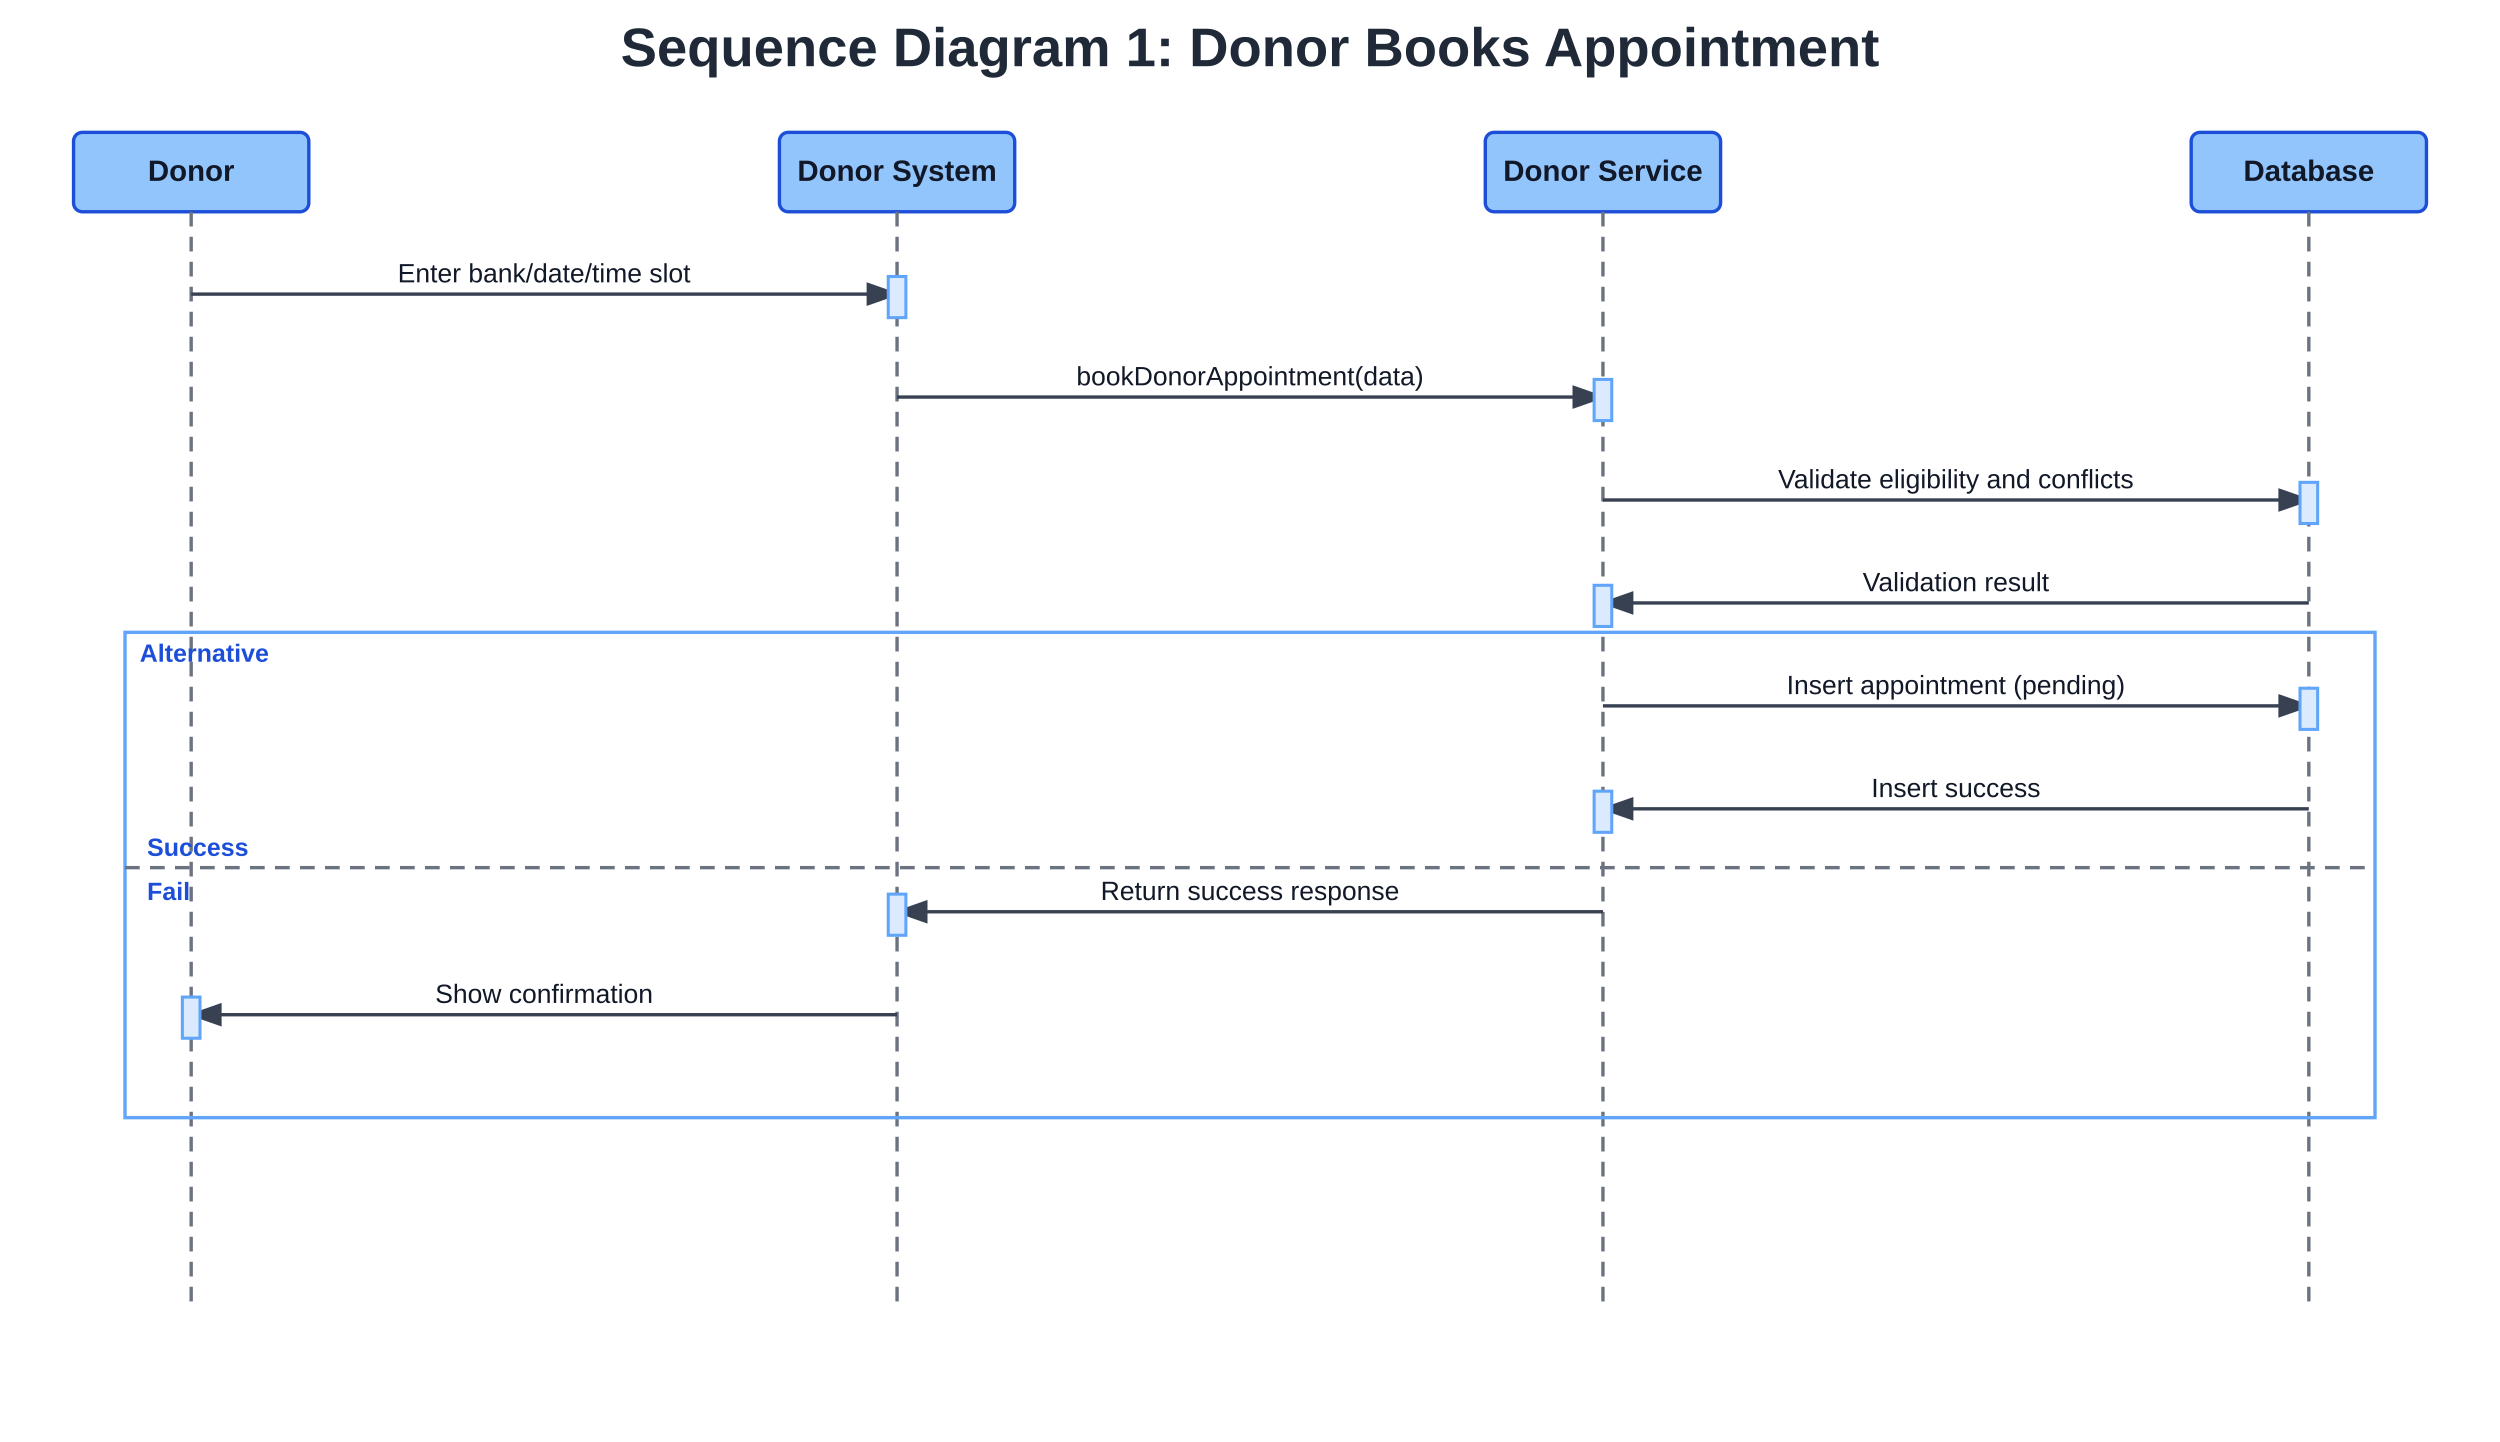
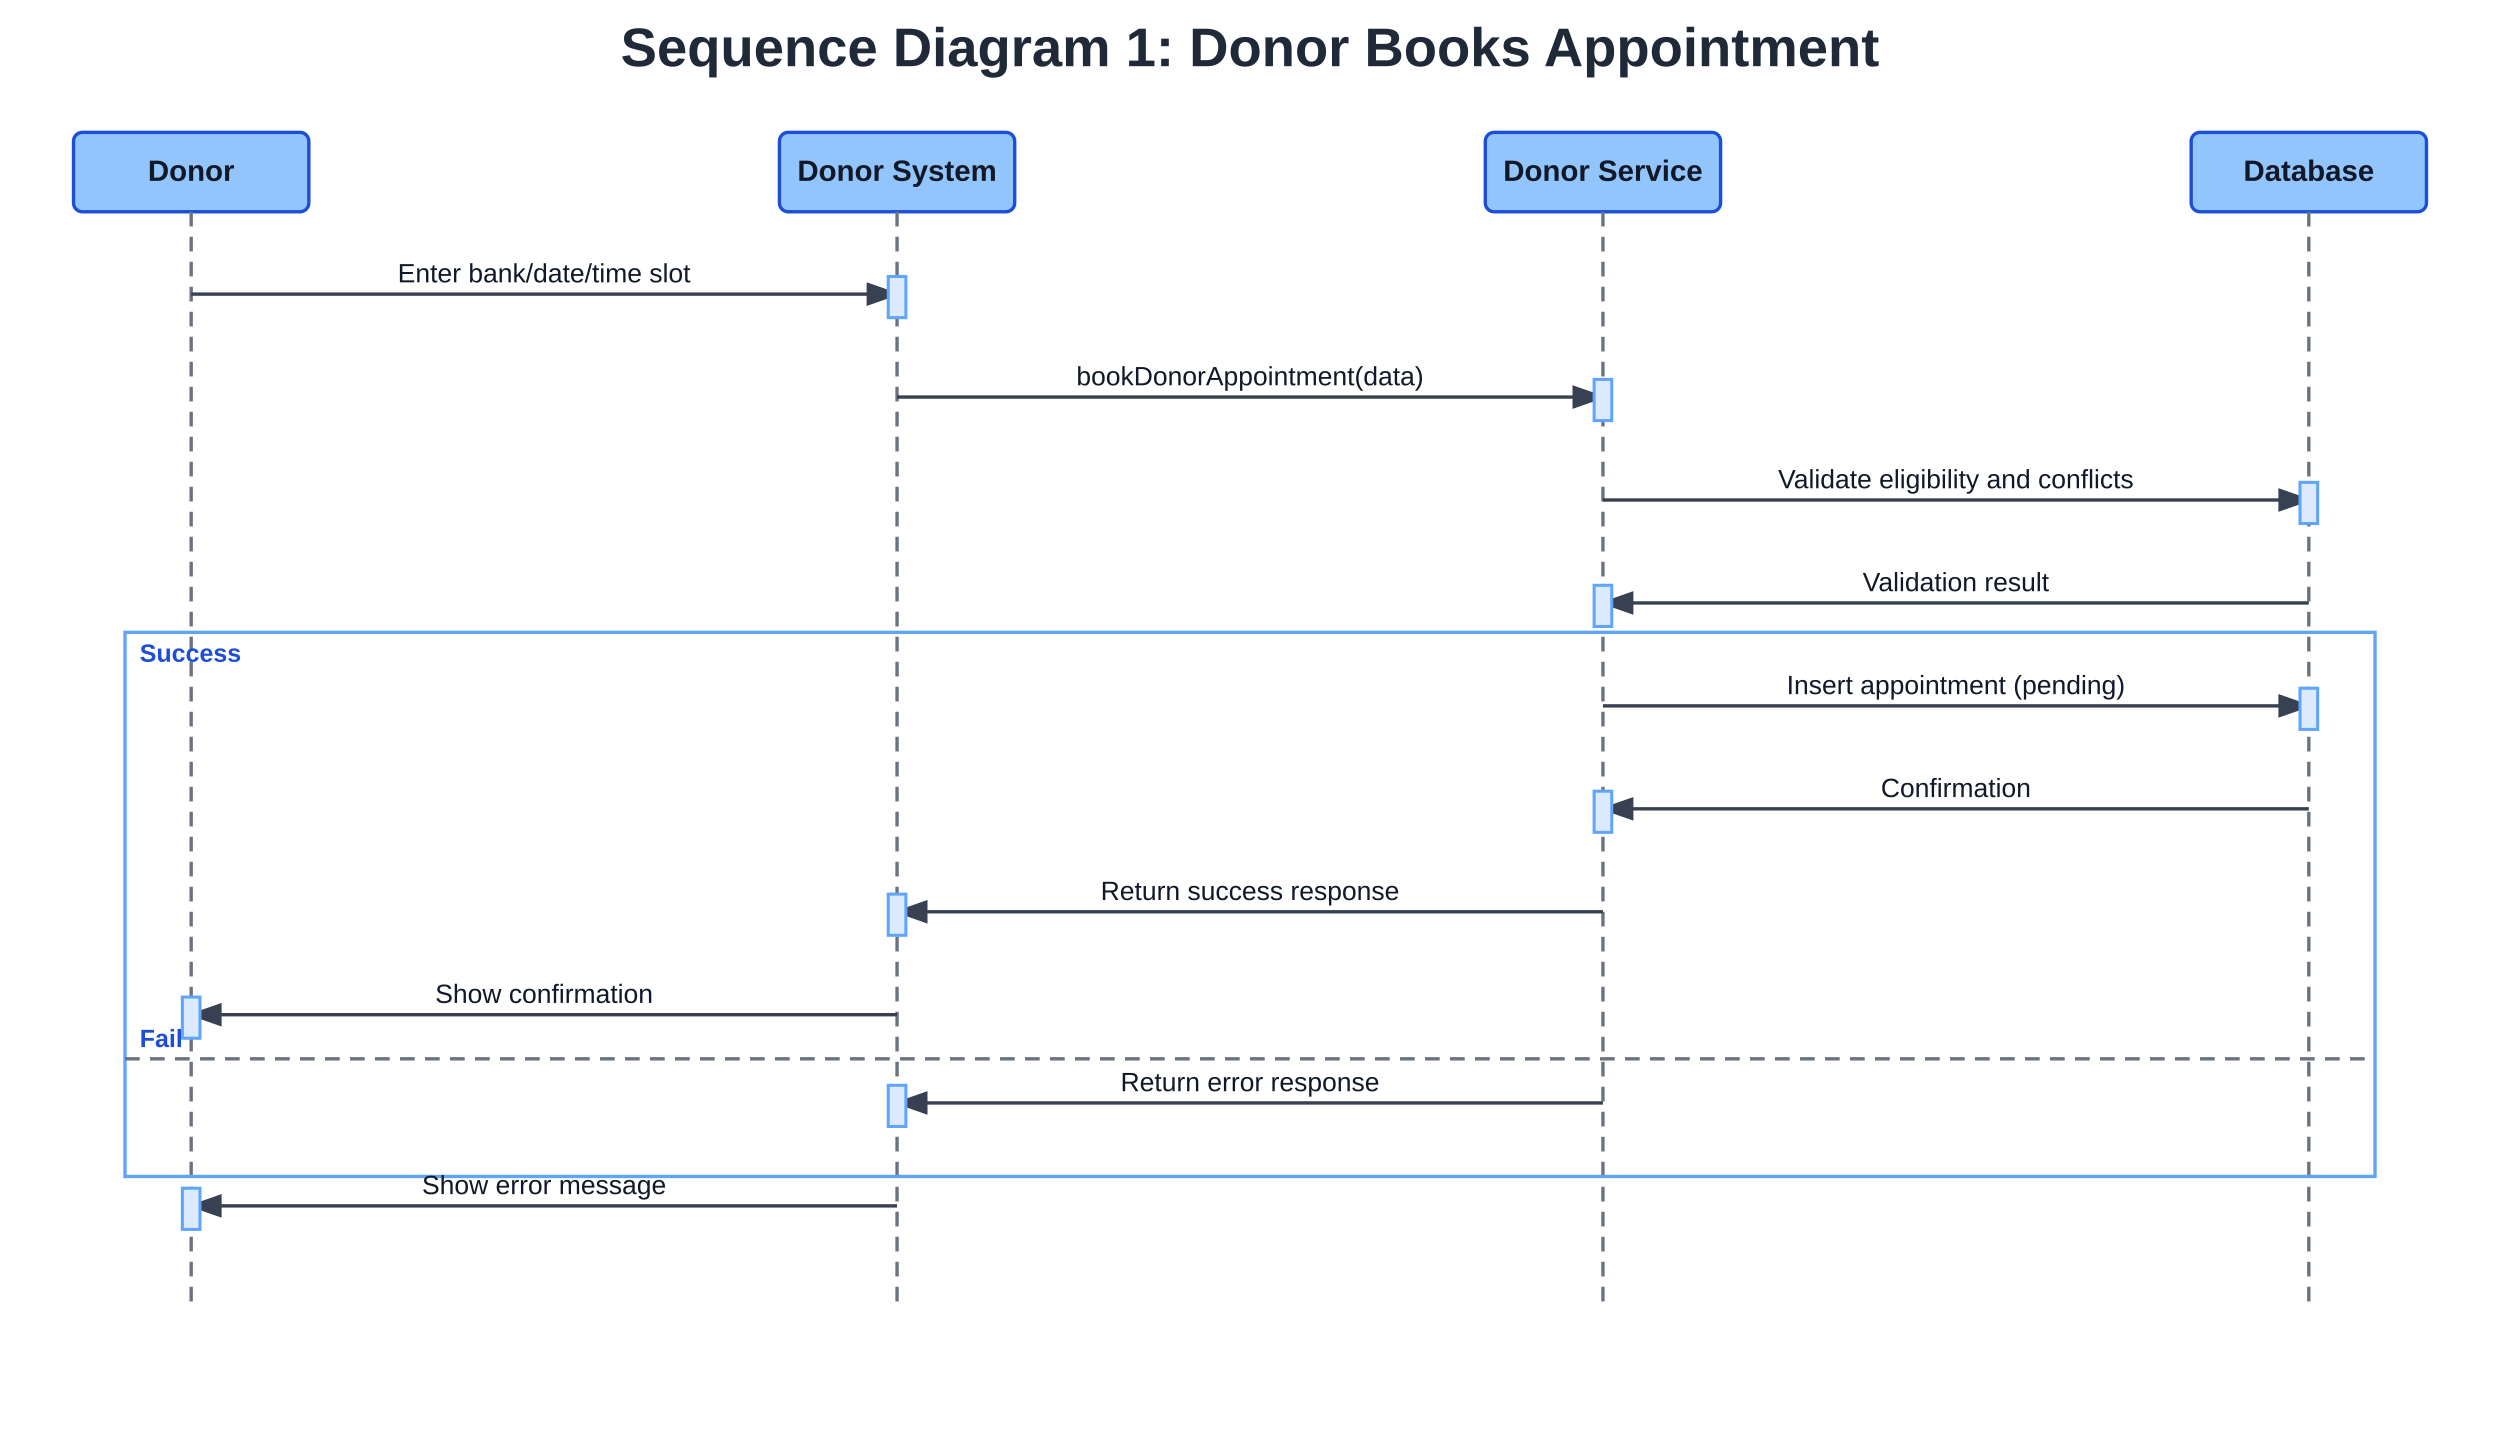
<svg xmlns="http://www.w3.org/2000/svg" width="1700" height="980" viewBox="0 0 1700 980">
  <defs>
    <style>.t{font:700 37px Arial;fill:#1f2937}.a{font:600 20px Arial;fill:#111827}.m{font:500 18px Arial;fill:#111827}.box{fill:#93c5fd;stroke:#1d4ed8;stroke-width:2.3;rx:6}.life{stroke:#6b7280;stroke-width:2.3;stroke-dasharray:10 7}.arr{stroke:#374151;stroke-width:2.3;fill:none;marker-end:url(#ah)}.act{fill:#dbeafe;stroke:#60a5fa;stroke-width:2.07}.alt{fill:none;stroke:#60a5fa;stroke-width:2.3}.altlbl{font:700 17px Arial;fill:#1d4ed8}</style>
    <marker id="ah" markerWidth="10" markerHeight="7" refX="9" refY="3.5" orient="auto">
      <polygon points="0 0,10 3.5,0 7" fill="#374151" />
    </marker>
  </defs>
  <text x="850" y="45" text-anchor="middle" class="t">Sequence Diagram 1: Donor Books Appointment</text>
  <rect x="50" y="90" width="160" height="54" class="box" />
  <text x="130" y="123" text-anchor="middle" class="a">Donor</text>
  <line x1="130" y1="144" x2="130" y2="890" class="life" />
  <rect x="530" y="90" width="160" height="54" class="box" />
  <text x="610" y="123" text-anchor="middle" class="a">Donor System</text>
  <line x1="610" y1="144" x2="610" y2="890" class="life" />
  <rect x="1010" y="90" width="160" height="54" class="box" />
  <text x="1090" y="123" text-anchor="middle" class="a">Donor Service</text>
  <line x1="1090" y1="144" x2="1090" y2="890" class="life" />
  <rect x="1490" y="90" width="160" height="54" class="box" />
  <text x="1570" y="123" text-anchor="middle" class="a">Database</text>
  <line x1="1570" y1="144" x2="1570" y2="890" class="life" />
  <line x1="130" y1="200" x2="610" y2="200" class="arr" />
  <text x="370" y="192" text-anchor="middle" class="m">Enter bank/date/time slot</text>
  <rect x="604" y="188" width="12" height="28" class="act" />
  <line x1="610" y1="270" x2="1090" y2="270" class="arr" />
  <text x="850" y="262" text-anchor="middle" class="m">bookDonorAppointment(data)</text>
  <rect x="1084" y="258" width="12" height="28" class="act" />
  <line x1="1090" y1="340" x2="1570" y2="340" class="arr" />
  <text x="1330" y="332" text-anchor="middle" class="m">Validate eligibility and conflicts</text>
  <rect x="1564" y="328" width="12" height="28" class="act" />
  <line x1="1570" y1="410" x2="1090" y2="410" class="arr" />
  <text x="1330" y="402" text-anchor="middle" class="m">Validation result</text>
  <rect x="1084" y="398" width="12" height="28" class="act" />
+   <rect x="85" y="430" width="1530" height="370" class="alt" />
+   <text x="95" y="450" class="altlbl">Success</text>
  <line x1="1090" y1="480" x2="1570" y2="480" class="arr" />
  <text x="1330" y="472" text-anchor="middle" class="m">Insert appointment (pending)</text>
  <rect x="1564" y="468" width="12" height="28" class="act" />
  <line x1="1570" y1="550" x2="1090" y2="550" class="arr" />
-   <text x="1330" y="542" text-anchor="middle" class="m">Insert success</text>
+   <text x="1330" y="542" text-anchor="middle" class="m">Confirmation</text>
  <rect x="1084" y="538" width="12" height="28" class="act" />
  <line x1="1090" y1="620" x2="610" y2="620" class="arr" />
  <text x="850" y="612" text-anchor="middle" class="m">Return success response</text>
  <rect x="604" y="608" width="12" height="28" class="act" />
  <line x1="610" y1="690" x2="130" y2="690" class="arr" />
  <text x="370" y="682" text-anchor="middle" class="m">Show confirmation</text>
  <rect x="124" y="678" width="12" height="28" class="act" />
-   <rect x="85" y="430" width="1530" height="330" class="alt" />
-   <text x="95" y="450" class="altlbl">Alternative</text>
-   <line x1="85" y1="590" x2="1615" y2="590" class="life" />
-   <text x="100" y="582" class="altlbl">Success</text>
-   <text x="100" y="612" class="altlbl">Fail</text>
+   <line x1="85" y1="720" x2="1615" y2="720" class="life" />
+   <text x="95" y="712" class="altlbl">Fail</text>
+   <line x1="1090" y1="750" x2="610" y2="750" class="arr" />
+   <text x="850" y="742" text-anchor="middle" class="m">Return error response</text>
+   <rect x="604" y="738" width="12" height="28" class="act" />
+   <line x1="610" y1="820" x2="130" y2="820" class="arr" />
+   <text x="370" y="812" text-anchor="middle" class="m">Show error message</text>
+   <rect x="124" y="808" width="12" height="28" class="act" />
</svg>
